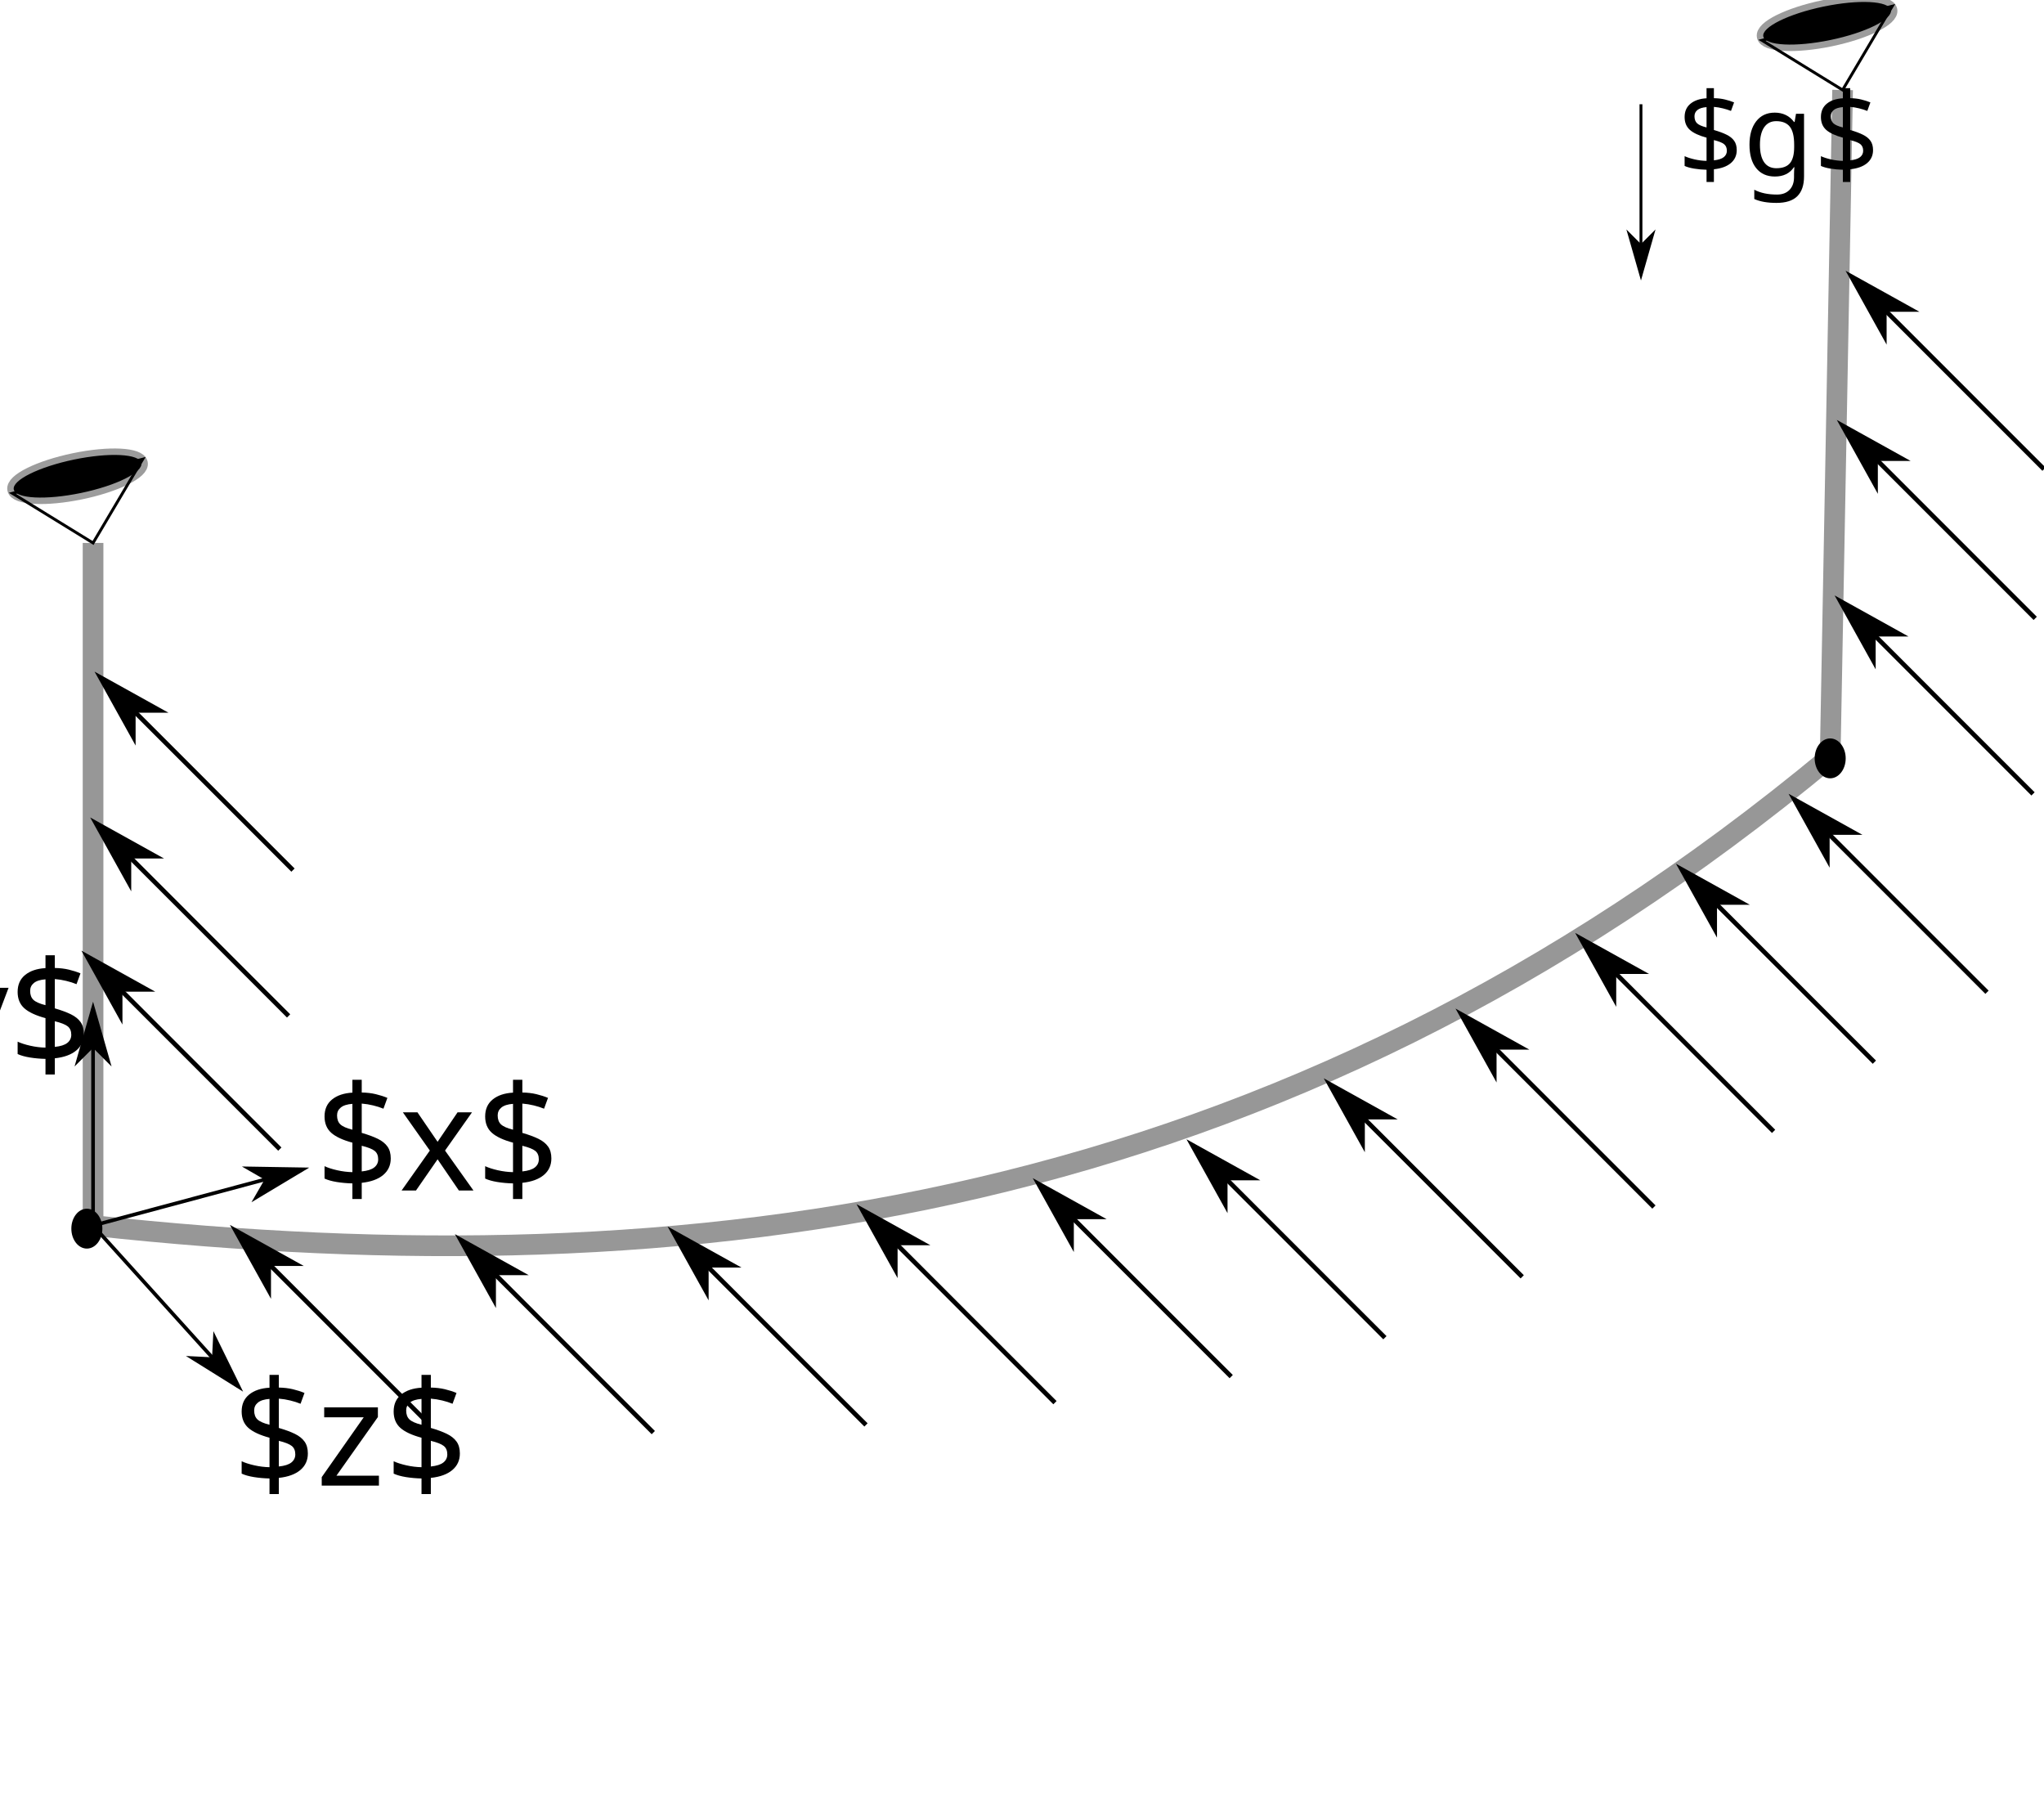
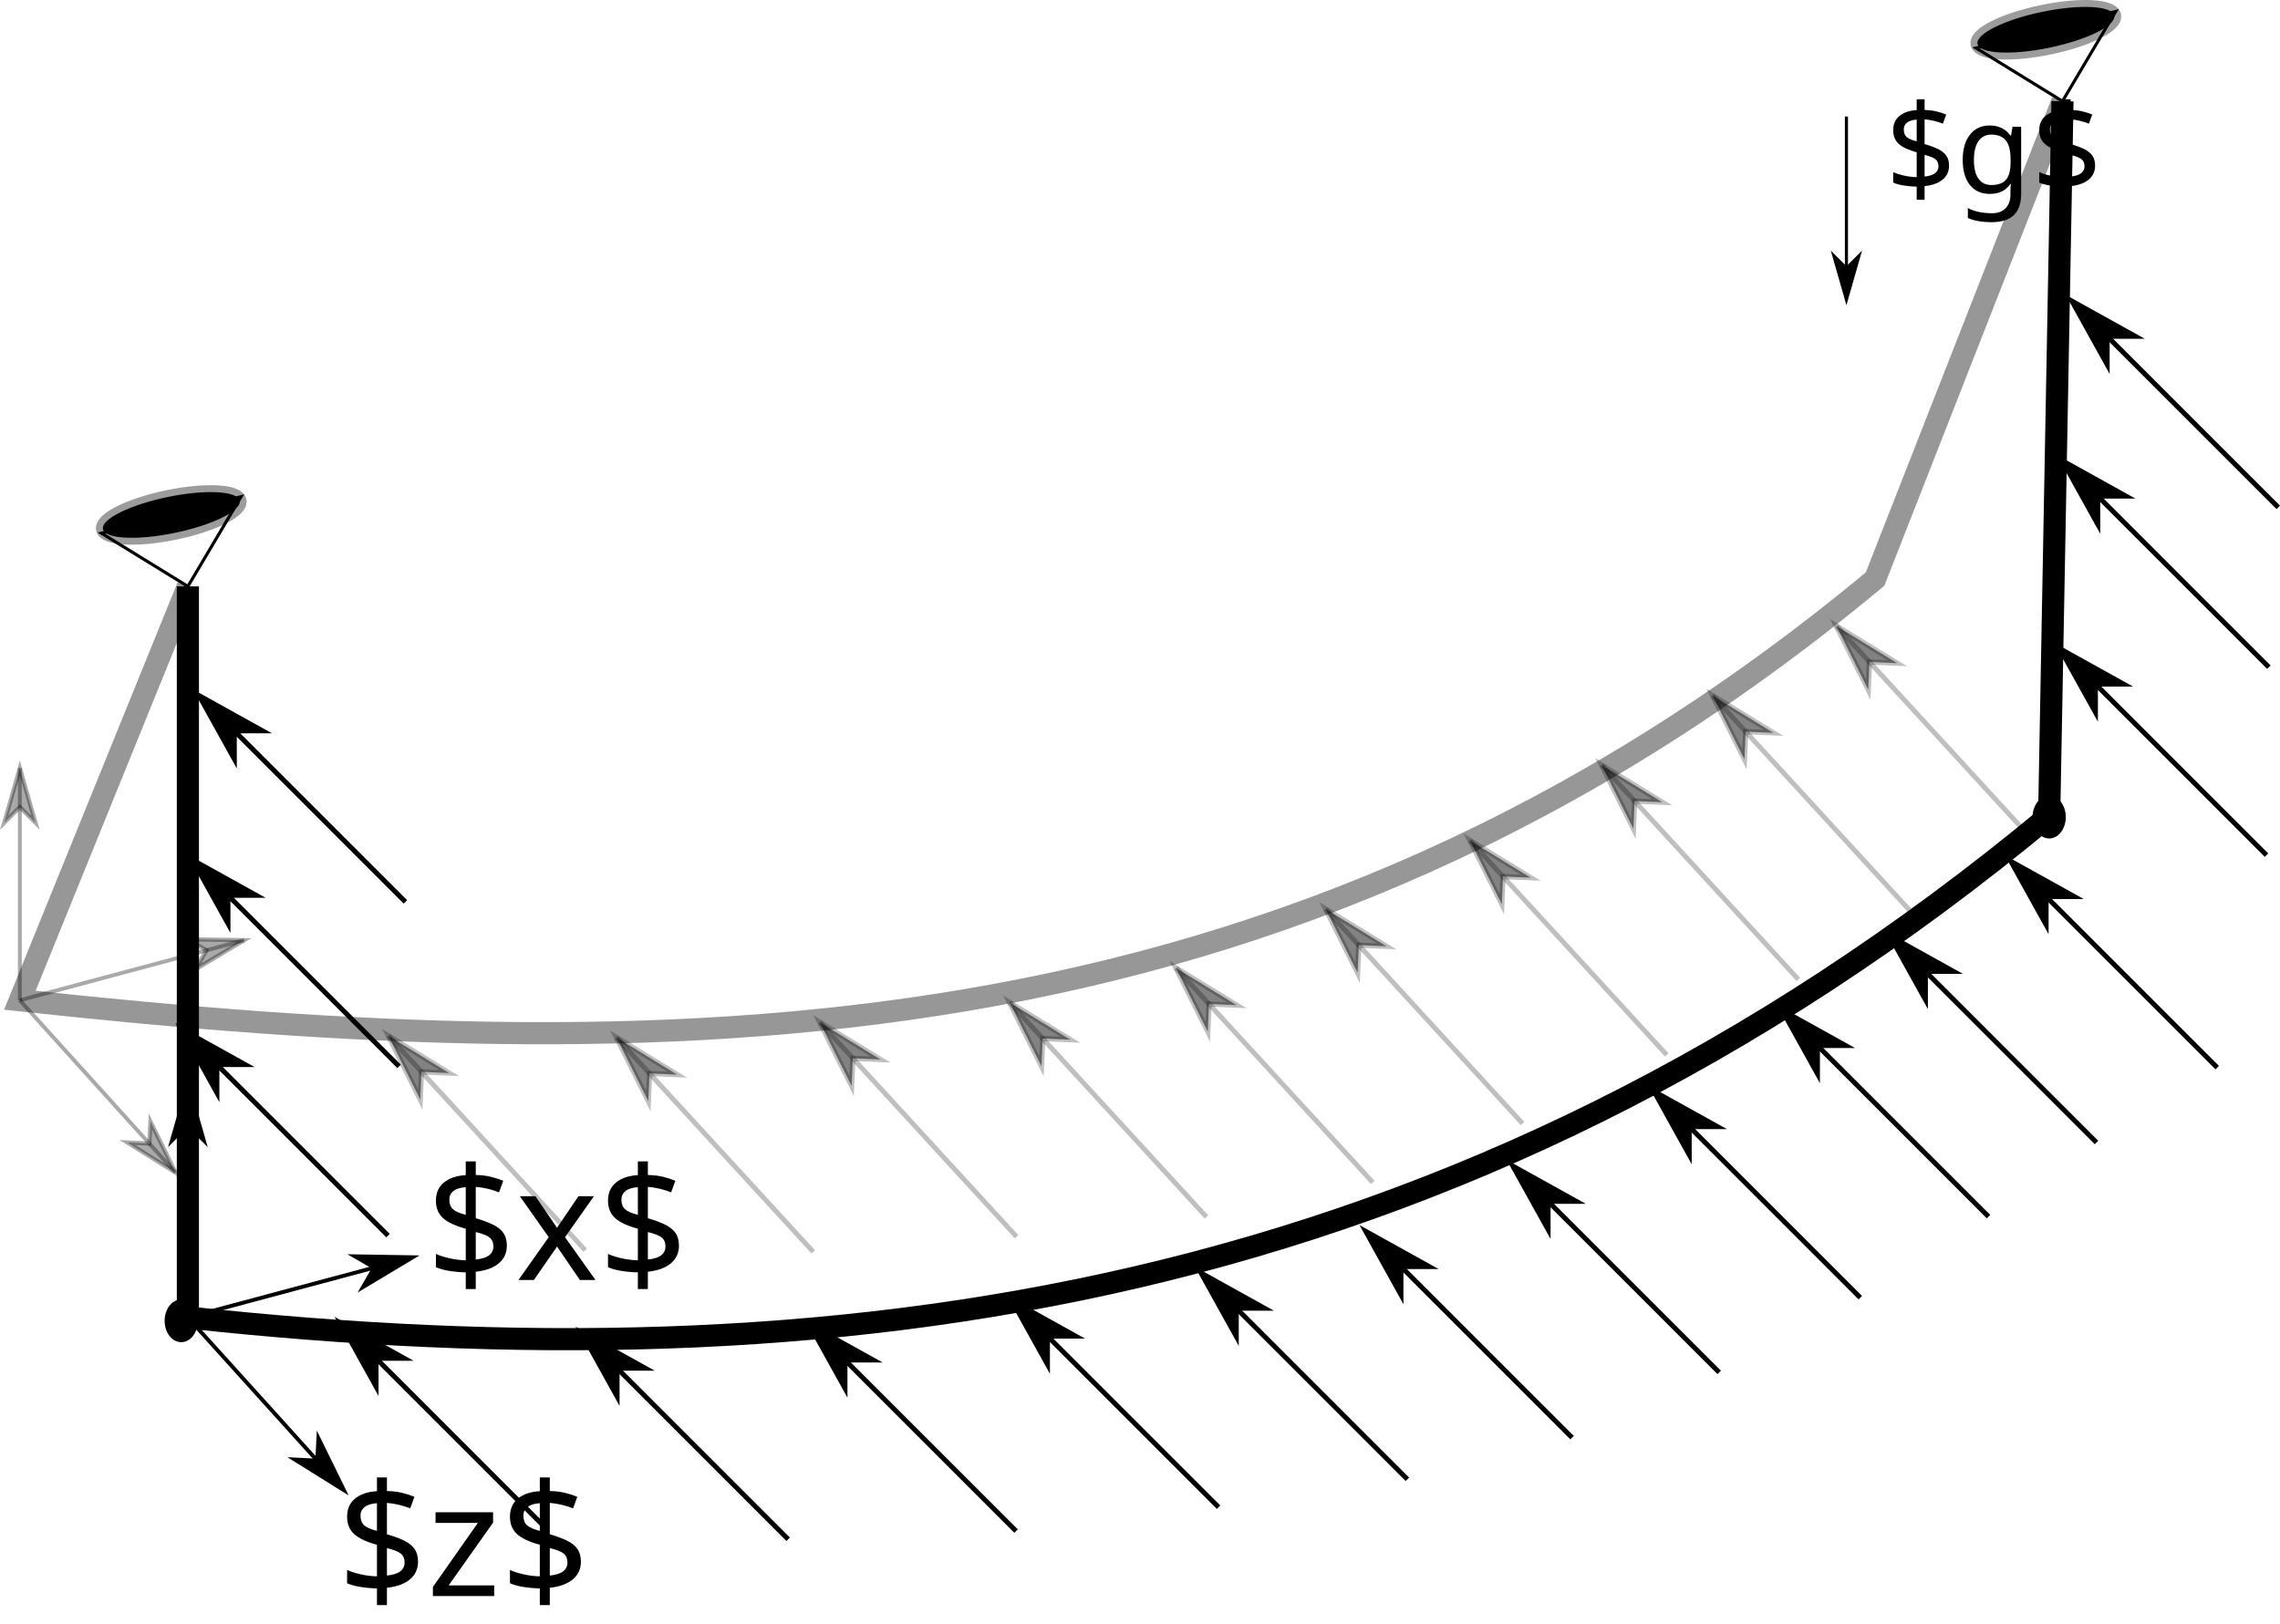
- <svg xmlns="http://www.w3.org/2000/svg" viewBox="0 0 712 625" height="625" width="712" id="svg1021" version="1.1">
+ <svg xmlns="http://www.w3.org/2000/svg" viewBox="0 0 741.227 527.912" height="527.912" width="741.227" id="svg1021" version="1.1">
  <defs id="defs1025">
-     <marker orient="auto" refY="0.0" refX="0.0" id="marker5292" style="overflow:visible;">
-       <path id="path1262" d="M 0.0,0.0 L 5.0,-5.0 L -12.5,0.0 L 5.0,5.0 L 0.0,0.0 z " style="fill-rule:evenodd;stroke:#000000;stroke-width:1pt;stroke-opacity:1;fill:#000000;fill-opacity:1" transform="scale(0.8) rotate(180) translate(12.5,0)" />
-     </marker>
-     <marker orient="auto" refY="0.0" refX="0.0" id="Arrow1Lstart" style="overflow:visible">
-       <path id="path1259" d="M 0.0,0.0 L 5.0,-5.0 L -12.5,0.0 L 5.0,5.0 L 0.0,0.0 z " style="fill-rule:evenodd;stroke:#000000;stroke-width:1pt;stroke-opacity:1;fill:#000000;fill-opacity:1" transform="scale(0.8) translate(12.5,0)" />
-     </marker>
-     <marker orient="auto" refY="0.0" refX="0.0" id="Arrow1Lend" style="overflow:visible;">
-       <path id="path1604" d="M 0.0,0.0 L 5.0,-5.0 L -12.5,0.0 L 5.0,5.0 L 0.0,0.0 z " style="fill-rule:evenodd;stroke:#000000;stroke-width:1pt;stroke-opacity:1;fill:#000000;fill-opacity:1" transform="scale(0.8) rotate(180) translate(12.5,0)" />
+     <marker orient="auto" refY="0" refX="0" id="marker5292" style="overflow:visible">
+       <path id="path1262" d="M 0,0 5,-5 -12.5,0 5,5 Z" style="fill:#000000;fill-opacity:1;fill-rule:evenodd;stroke:#000000;stroke-width:1pt;stroke-opacity:1" transform="matrix(-0.8,0,0,-0.8,-10,0)" />
+     </marker>
+     <marker orient="auto" refY="0" refX="0" id="Arrow1Lstart" style="overflow:visible">
+       <path id="path1259" d="M 0,0 5,-5 -12.5,0 5,5 Z" style="fill:#000000;fill-opacity:1;fill-rule:evenodd;stroke:#000000;stroke-width:1pt;stroke-opacity:1" transform="matrix(0.8,0,0,0.8,10,0)" />
+     </marker>
+     <marker orient="auto" refY="0" refX="0" id="Arrow1Lend" style="overflow:visible">
+       <path id="path1604" d="M 0,0 5,-5 -12.5,0 5,5 Z" style="fill:#000000;fill-opacity:1;fill-rule:evenodd;stroke:#000000;stroke-width:1pt;stroke-opacity:1" transform="matrix(-0.8,0,0,-0.8,-10,0)" />
    </marker>
    <marker style="overflow:visible" id="Arrow1Lend-6" refX="0" refY="0" orient="auto">
      <path transform="matrix(-0.8,0,0,-0.8,-10,0)" style="fill:#000000;fill-opacity:1;fill-rule:evenodd;stroke:#000000;stroke-width:1pt;stroke-opacity:1" d="M 0,0 5,-5 -12.5,0 5,5 Z" id="path1604-5" />
    </marker>
    <marker orient="auto" refY="0" refX="0" id="Arrow1Lend-6-2" style="overflow:visible">
      <path id="path1604-5-1" d="M 0,0 5,-5 -12.5,0 5,5 Z" style="fill:#000000;fill-opacity:1;fill-rule:evenodd;stroke:#000000;stroke-width:1pt;stroke-opacity:1" transform="matrix(-0.8,0,0,-0.8,-10,0)" />
    </marker>
    <marker style="overflow:visible" id="Arrow1Lend-1" refX="0" refY="0" orient="auto">
      <path transform="matrix(-0.8,0,0,-0.8,-10,0)" style="fill:#000000;fill-opacity:1;fill-rule:evenodd;stroke:#000000;stroke-width:1pt;stroke-opacity:1" d="M 0,0 5,-5 -12.5,0 5,5 Z" id="path1604-1" />
    </marker>
    <marker style="overflow:visible" id="Arrow1Lend-6-2-7" refX="0" refY="0" orient="auto">
      <path transform="matrix(-0.8,0,0,-0.8,-10,0)" style="fill:#000000;fill-opacity:1;fill-rule:evenodd;stroke:#000000;stroke-width:1pt;stroke-opacity:1" d="M 0,0 5,-5 -12.5,0 5,5 Z" id="path1604-5-1-9" />
    </marker>
    <marker orient="auto" refY="0" refX="0" id="Arrow1Lend-6-2-7-0" style="overflow:visible">
      <path id="path1604-5-1-9-2" d="M 0,0 5,-5 -12.5,0 5,5 Z" style="fill:#000000;fill-opacity:1;fill-rule:evenodd;stroke:#000000;stroke-width:1pt;stroke-opacity:1" transform="matrix(-0.8,0,0,-0.8,-10,0)" />
    </marker>
    <marker style="overflow:visible" id="Arrow1Lend-6-2-7-0-9" refX="0" refY="0" orient="auto">
      <path transform="matrix(-0.8,0,0,-0.8,-10,0)" style="fill:#000000;fill-opacity:1;fill-rule:evenodd;stroke:#000000;stroke-width:1pt;stroke-opacity:1" d="M 0,0 5,-5 -12.5,0 5,5 Z" id="path1604-5-1-9-2-2" />
    </marker>
    <marker orient="auto" refY="0" refX="0" id="Arrow1Lend-6-2-7-9" style="overflow:visible">
      <path id="path1604-5-1-9-9" d="M 0,0 5,-5 -12.5,0 5,5 Z" style="fill:#000000;fill-opacity:1;fill-rule:evenodd;stroke:#000000;stroke-width:1pt;stroke-opacity:1" transform="matrix(-0.8,0,0,-0.8,-10,0)" />
    </marker>
    <marker style="overflow:visible" id="Arrow1Lend-6-2-7-0-1" refX="0" refY="0" orient="auto">
      <path transform="matrix(-0.8,0,0,-0.8,-10,0)" style="fill:#000000;fill-opacity:1;fill-rule:evenodd;stroke:#000000;stroke-width:1pt;stroke-opacity:1" d="M 0,0 5,-5 -12.5,0 5,5 Z" id="path1604-5-1-9-2-8" />
    </marker>
    <marker orient="auto" refY="0" refX="0" id="Arrow1Lend-6-2-7-8" style="overflow:visible">
      <path id="path1604-5-1-9-95" d="M 0,0 5,-5 -12.5,0 5,5 Z" style="fill:#000000;fill-opacity:1;fill-rule:evenodd;stroke:#000000;stroke-width:1pt;stroke-opacity:1" transform="matrix(-0.8,0,0,-0.8,-10,0)" />
    </marker>
    <marker orient="auto" refY="0" refX="0" id="Arrow1Lend-6-2-7-0-9-5" style="overflow:visible">
      <path id="path1604-5-1-9-2-2-9" d="M 0,0 5,-5 -12.5,0 5,5 Z" style="fill:#000000;fill-opacity:1;fill-rule:evenodd;stroke:#000000;stroke-width:1pt;stroke-opacity:1" transform="matrix(-0.8,0,0,-0.8,-10,0)" />
    </marker>
    <marker style="overflow:visible" id="Arrow1Lend-6-2-7-0-0" refX="0" refY="0" orient="auto">
      <path transform="matrix(-0.8,0,0,-0.8,-10,0)" style="fill:#000000;fill-opacity:1;fill-rule:evenodd;stroke:#000000;stroke-width:1pt;stroke-opacity:1" d="M 0,0 5,-5 -12.5,0 5,5 Z" id="path1604-5-1-9-2-24" />
    </marker>
    <marker orient="auto" refY="0" refX="0" id="Arrow1Lend-6-2-7-3" style="overflow:visible">
      <path id="path1604-5-1-9-7" d="M 0,0 5,-5 -12.5,0 5,5 Z" style="fill:#000000;fill-opacity:1;fill-rule:evenodd;stroke:#000000;stroke-width:1pt;stroke-opacity:1" transform="matrix(-0.8,0,0,-0.8,-10,0)" />
    </marker>
    <marker orient="auto" refY="0" refX="0" id="Arrow1Lend-6-2-7-0-9-4" style="overflow:visible">
      <path id="path1604-5-1-9-2-2-6" d="M 0,0 5,-5 -12.5,0 5,5 Z" style="fill:#000000;fill-opacity:1;fill-rule:evenodd;stroke:#000000;stroke-width:1pt;stroke-opacity:1" transform="matrix(-0.8,0,0,-0.8,-10,0)" />
    </marker>
    <marker style="overflow:visible" id="Arrow1Lend-6-2-7-0-19" refX="0" refY="0" orient="auto">
      <path transform="matrix(-0.8,0,0,-0.8,-10,0)" style="fill:#000000;fill-opacity:1;fill-rule:evenodd;stroke:#000000;stroke-width:1pt;stroke-opacity:1" d="M 0,0 5,-5 -12.5,0 5,5 Z" id="path1604-5-1-9-2-1" />
    </marker>
    <marker orient="auto" refY="0" refX="0" id="Arrow1Lend-6-2-7-38" style="overflow:visible">
      <path id="path1604-5-1-9-3" d="M 0,0 5,-5 -12.5,0 5,5 Z" style="fill:#000000;fill-opacity:1;fill-rule:evenodd;stroke:#000000;stroke-width:1pt;stroke-opacity:1" transform="matrix(-0.8,0,0,-0.8,-10,0)" />
    </marker>
    <marker orient="auto" refY="0" refX="0" id="Arrow1Lend-6-2-7-0-9-6" style="overflow:visible">
      <path id="path1604-5-1-9-2-2-2" d="M 0,0 5,-5 -12.5,0 5,5 Z" style="fill:#000000;fill-opacity:1;fill-rule:evenodd;stroke:#000000;stroke-width:1pt;stroke-opacity:1" transform="matrix(-0.8,0,0,-0.8,-10,0)" />
    </marker>
    <marker orient="auto" refY="0" refX="0" id="Arrow1Lend-6-2-7-0-1-5" style="overflow:visible">
      <path id="path1604-5-1-9-2-8-3" d="M 0,0 5,-5 -12.5,0 5,5 Z" style="fill:#000000;fill-opacity:1;fill-rule:evenodd;stroke:#000000;stroke-width:1pt;stroke-opacity:1" transform="matrix(-0.8,0,0,-0.8,-10,0)" />
    </marker>
    <marker style="overflow:visible" id="Arrow1Lend-6-2-7-0-9-5-4" refX="0" refY="0" orient="auto">
      <path transform="matrix(-0.8,0,0,-0.8,-10,0)" style="fill:#000000;fill-opacity:1;fill-rule:evenodd;stroke:#000000;stroke-width:1pt;stroke-opacity:1" d="M 0,0 5,-5 -12.5,0 5,5 Z" id="path1604-5-1-9-2-2-9-9" />
    </marker>
    <marker style="overflow:visible" id="Arrow1Lend-6-2-7-8-1" refX="0" refY="0" orient="auto">
      <path transform="matrix(-0.8,0,0,-0.8,-10,0)" style="fill:#000000;fill-opacity:1;fill-rule:evenodd;stroke:#000000;stroke-width:1pt;stroke-opacity:1" d="M 0,0 5,-5 -12.5,0 5,5 Z" id="path1604-5-1-9-95-8" />
    </marker>
    <marker style="overflow:visible" id="Arrow1Lend-6-2-7-0-1-5-5" refX="0" refY="0" orient="auto">
      <path transform="matrix(-0.8,0,0,-0.8,-10,0)" style="fill:#000000;fill-opacity:1;fill-rule:evenodd;stroke:#000000;stroke-width:1pt;stroke-opacity:1" d="M 0,0 5,-5 -12.5,0 5,5 Z" id="path1604-5-1-9-2-8-3-8" />
    </marker>
    <marker style="overflow:visible" id="Arrow1Lend-6-2-7-38-8" refX="0" refY="0" orient="auto">
      <path transform="matrix(-0.8,0,0,-0.8,-10,0)" style="fill:#000000;fill-opacity:1;fill-rule:evenodd;stroke:#000000;stroke-width:1pt;stroke-opacity:1" d="M 0,0 5,-5 -12.5,0 5,5 Z" id="path1604-5-1-9-3-9" />
    </marker>
    <marker orient="auto" refY="0" refX="0" id="Arrow1Lend-6-2-7-0-19-3" style="overflow:visible">
      <path id="path1604-5-1-9-2-1-6" d="M 0,0 5,-5 -12.5,0 5,5 Z" style="fill:#000000;fill-opacity:1;fill-rule:evenodd;stroke:#000000;stroke-width:1pt;stroke-opacity:1" transform="matrix(-0.8,0,0,-0.8,-10,0)" />
    </marker>
    <marker style="overflow:visible" id="Arrow1Lend-6-2-7-3-0" refX="0" refY="0" orient="auto">
      <path transform="matrix(-0.8,0,0,-0.8,-10,0)" style="fill:#000000;fill-opacity:1;fill-rule:evenodd;stroke:#000000;stroke-width:1pt;stroke-opacity:1" d="M 0,0 5,-5 -12.5,0 5,5 Z" id="path1604-5-1-9-7-4" />
    </marker>
    <marker orient="auto" refY="0" refX="0" id="Arrow1Lend-6-2-7-0-0-9" style="overflow:visible">
      <path id="path1604-5-1-9-2-24-7" d="M 0,0 5,-5 -12.5,0 5,5 Z" style="fill:#000000;fill-opacity:1;fill-rule:evenodd;stroke:#000000;stroke-width:1pt;stroke-opacity:1" transform="matrix(-0.8,0,0,-0.8,-10,0)" />
    </marker>
    <marker style="overflow:visible" id="Arrow1Lend-6-2-7-0-9-4-2" refX="0" refY="0" orient="auto">
      <path transform="matrix(-0.8,0,0,-0.8,-10,0)" style="fill:#000000;fill-opacity:1;fill-rule:evenodd;stroke:#000000;stroke-width:1pt;stroke-opacity:1" d="M 0,0 5,-5 -12.5,0 5,5 Z" id="path1604-5-1-9-2-2-6-5" />
    </marker>
    <marker orient="auto" refY="0" refX="0" id="Arrow1Lend-6-2-7-91" style="overflow:visible">
      <path id="path1604-5-1-9-70" d="M 0,0 5,-5 -12.5,0 5,5 Z" style="fill:#000000;fill-opacity:1;fill-rule:evenodd;stroke:#000000;stroke-width:1pt;stroke-opacity:1" transform="matrix(-0.8,0,0,-0.8,-10,0)" />
    </marker>
    <marker style="overflow:visible" id="Arrow1Lend-6-2-7-38-89" refX="0" refY="0" orient="auto">
      <path transform="matrix(-0.8,0,0,-0.8,-10,0)" style="fill:#000000;fill-opacity:1;fill-rule:evenodd;stroke:#000000;stroke-width:1pt;stroke-opacity:1" d="M 0,0 5,-5 -12.5,0 5,5 Z" id="path1604-5-1-9-3-7" />
    </marker>
    <marker orient="auto" refY="0" refX="0" id="Arrow1Lend-6-2-7-0-19-2" style="overflow:visible">
      <path id="path1604-5-1-9-2-1-4" d="M 0,0 5,-5 -12.5,0 5,5 Z" style="fill:#000000;fill-opacity:1;fill-rule:evenodd;stroke:#000000;stroke-width:1pt;stroke-opacity:1" transform="matrix(-0.8,0,0,-0.8,-10,0)" />
    </marker>
    <marker style="overflow:visible" id="Arrow1Lend-6-2-7-3-1" refX="0" refY="0" orient="auto">
      <path transform="matrix(-0.8,0,0,-0.8,-10,0)" style="fill:#000000;fill-opacity:1;fill-rule:evenodd;stroke:#000000;stroke-width:1pt;stroke-opacity:1" d="M 0,0 5,-5 -12.5,0 5,5 Z" id="path1604-5-1-9-7-1" />
    </marker>
    <marker orient="auto" refY="0" refX="0" id="Arrow1Lend-6-2-7-0-0-8" style="overflow:visible">
      <path id="path1604-5-1-9-2-24-2" d="M 0,0 5,-5 -12.5,0 5,5 Z" style="fill:#000000;fill-opacity:1;fill-rule:evenodd;stroke:#000000;stroke-width:1pt;stroke-opacity:1" transform="matrix(-0.8,0,0,-0.8,-10,0)" />
    </marker>
    <marker style="overflow:visible" id="Arrow1Lend-6-2-7-0-9-4-0" refX="0" refY="0" orient="auto">
      <path transform="matrix(-0.8,0,0,-0.8,-10,0)" style="fill:#000000;fill-opacity:1;fill-rule:evenodd;stroke:#000000;stroke-width:1pt;stroke-opacity:1" d="M 0,0 5,-5 -12.5,0 5,5 Z" id="path1604-5-1-9-2-2-6-1" />
    </marker>
    <marker orient="auto" refY="0" refX="0" id="Arrow1Lend-6-2-7-2" style="overflow:visible">
      <path id="path1604-5-1-9-96" d="M 0,0 5,-5 -12.5,0 5,5 Z" style="fill:#000000;fill-opacity:1;fill-rule:evenodd;stroke:#000000;stroke-width:1pt;stroke-opacity:1" transform="matrix(-0.8,0,0,-0.8,-10,0)" />
    </marker>
    <marker style="overflow:visible" id="Arrow1Lend-6-2-7-38-3" refX="0" refY="0" orient="auto">
      <path transform="matrix(-0.8,0,0,-0.8,-10,0)" style="fill:#000000;fill-opacity:1;fill-rule:evenodd;stroke:#000000;stroke-width:1pt;stroke-opacity:1" d="M 0,0 5,-5 -12.5,0 5,5 Z" id="path1604-5-1-9-3-1" />
    </marker>
    <marker orient="auto" refY="0" refX="0" id="Arrow1Lend-6-2-7-38-1" style="overflow:visible">
      <path id="path1604-5-1-9-3-2" d="M 0,0 5,-5 -12.5,0 5,5 Z" style="fill:#000000;fill-opacity:1;fill-rule:evenodd;stroke:#000000;stroke-width:1pt;stroke-opacity:1" transform="matrix(-0.8,0,0,-0.8,-10,0)" />
    </marker>
    <marker orient="auto" refY="0" refX="0" id="Arrow1Lend-6-2-7-38-1-8" style="overflow:visible">
      <path id="path1604-5-1-9-3-2-2" d="M 0,0 5,-5 -12.5,0 5,5 Z" style="fill:#000000;fill-opacity:1;fill-rule:evenodd;stroke:#000000;stroke-width:1pt;stroke-opacity:1" transform="matrix(-0.8,0,0,-0.8,-10,0)" />
    </marker>
    <marker orient="auto" refY="0" refX="0" id="Arrow1Lend-6-2-7-38-1-8-4" style="overflow:visible">
      <path id="path1604-5-1-9-3-2-2-9" d="M 0,0 5,-5 -12.5,0 5,5 Z" style="fill:#000000;fill-opacity:1;fill-rule:evenodd;stroke:#000000;stroke-width:1pt;stroke-opacity:1" transform="matrix(-0.8,0,0,-0.8,-10,0)" />
    </marker>
    <marker style="overflow:visible" id="Arrow1Lend-6-2-7-0-9-4-2-3" refX="0" refY="0" orient="auto">
      <path transform="matrix(-0.8,0,0,-0.8,-10,0)" style="fill:#000000;fill-opacity:1;fill-rule:evenodd;stroke:#000000;stroke-width:1pt;stroke-opacity:1" d="M 0,0 5,-5 -12.5,0 5,5 Z" id="path1604-5-1-9-2-2-6-5-4" />
    </marker>
    <marker style="overflow:visible" id="Arrow1Lend-6-2-7-0-9-4-2-3-0" refX="0" refY="0" orient="auto">
      <path transform="matrix(-0.8,0,0,-0.8,-10,0)" style="fill:#000000;fill-opacity:1;fill-rule:evenodd;stroke:#000000;stroke-width:1pt;stroke-opacity:1" d="M 0,0 5,-5 -12.5,0 5,5 Z" id="path1604-5-1-9-2-2-6-5-4-8" />
    </marker>
    <marker style="overflow:visible" id="Arrow1Lend-6-2-7-0-9-4-2-3-0-7" refX="0" refY="0" orient="auto">
      <path transform="matrix(-0.8,0,0,-0.8,-10,0)" style="fill:#000000;fill-opacity:1;fill-rule:evenodd;stroke:#000000;stroke-width:1pt;stroke-opacity:1" d="M 0,0 5,-5 -12.5,0 5,5 Z" id="path1604-5-1-9-2-2-6-5-4-8-3" />
    </marker>
+     <marker style="overflow:visible" id="Arrow1Lend-6-2-7-0-9-4-2-3-0-7-7" refX="0" refY="0" orient="auto">
+       <path transform="matrix(-0.8,0,0,-0.8,-10,0)" style="fill:#000000;fill-opacity:1;fill-rule:evenodd;stroke:#000000;stroke-width:1pt;stroke-opacity:1" d="M 0,0 5,-5 -12.5,0 5,5 Z" id="path1604-5-1-9-2-2-6-5-4-8-3-8" />
+     </marker>
+     <marker style="overflow:visible" id="Arrow1Lend-6-2-7-0-9-4-2-3-0-4" refX="0" refY="0" orient="auto">
+       <path transform="matrix(-0.8,0,0,-0.8,-10,0)" style="fill:#000000;fill-opacity:1;fill-rule:evenodd;stroke:#000000;stroke-width:1pt;stroke-opacity:1" d="M 0,0 5,-5 -12.5,0 5,5 Z" id="path1604-5-1-9-2-2-6-5-4-8-8" />
+     </marker>
+     <marker style="overflow:visible" id="Arrow1Lend-6-2-7-0-9-4-2-3-02" refX="0" refY="0" orient="auto">
+       <path transform="matrix(-0.8,0,0,-0.8,-10,0)" style="fill:#000000;fill-opacity:1;fill-rule:evenodd;stroke:#000000;stroke-width:1pt;stroke-opacity:1" d="M 0,0 5,-5 -12.5,0 5,5 Z" id="path1604-5-1-9-2-2-6-5-4-85" />
+     </marker>
+     <marker orient="auto" refY="0" refX="0" id="Arrow1Lend-6-2-7-38-1-5" style="overflow:visible">
+       <path id="path1604-5-1-9-3-2-0" d="M 0,0 5,-5 -12.5,0 5,5 Z" style="fill:#000000;fill-opacity:1;fill-rule:evenodd;stroke:#000000;stroke-width:1pt;stroke-opacity:1" transform="matrix(-0.8,0,0,-0.8,-10,0)" />
+     </marker>
+     <marker orient="auto" refY="0" refX="0" id="Arrow1Lend-6-2-7-0-19-3-8" style="overflow:visible">
+       <path id="path1604-5-1-9-2-1-6-9" d="M 0,0 5,-5 -12.5,0 5,5 Z" style="fill:#000000;fill-opacity:1;fill-rule:evenodd;stroke:#000000;stroke-width:1pt;stroke-opacity:1" transform="matrix(-0.8,0,0,-0.8,-10,0)" />
+     </marker>
+     <marker style="overflow:visible" id="Arrow1Lend-6-2-7-38-8-3" refX="0" refY="0" orient="auto">
+       <path transform="matrix(-0.8,0,0,-0.8,-10,0)" style="fill:#000000;fill-opacity:1;fill-rule:evenodd;stroke:#000000;stroke-width:1pt;stroke-opacity:1" d="M 0,0 5,-5 -12.5,0 5,5 Z" id="path1604-5-1-9-3-9-6" />
+     </marker>
+     <marker style="overflow:visible" id="Arrow1Lend-6-2-7-0-9-4-2-9" refX="0" refY="0" orient="auto">
+       <path transform="matrix(-0.8,0,0,-0.8,-10,0)" style="fill:#000000;fill-opacity:1;fill-rule:evenodd;stroke:#000000;stroke-width:1pt;stroke-opacity:1" d="M 0,0 5,-5 -12.5,0 5,5 Z" id="path1604-5-1-9-2-2-6-5-3" />
+     </marker>
+     <marker orient="auto" refY="0" refX="0" id="Arrow1Lend-6-2-7-0-0-9-2" style="overflow:visible">
+       <path id="path1604-5-1-9-2-24-7-7" d="M 0,0 5,-5 -12.5,0 5,5 Z" style="fill:#000000;fill-opacity:1;fill-rule:evenodd;stroke:#000000;stroke-width:1pt;stroke-opacity:1" transform="matrix(-0.8,0,0,-0.8,-10,0)" />
+     </marker>
+     <marker style="overflow:visible" id="Arrow1Lend-6-2-7-3-0-5" refX="0" refY="0" orient="auto">
+       <path transform="matrix(-0.8,0,0,-0.8,-10,0)" style="fill:#000000;fill-opacity:1;fill-rule:evenodd;stroke:#000000;stroke-width:1pt;stroke-opacity:1" d="M 0,0 5,-5 -12.5,0 5,5 Z" id="path1604-5-1-9-7-4-1" />
+     </marker>
+     <marker style="overflow:visible" id="Arrow1Lend-6-2-7-0-19-1" refX="0" refY="0" orient="auto">
+       <path transform="matrix(-0.8,0,0,-0.8,-10,0)" style="fill:#000000;fill-opacity:1;fill-rule:evenodd;stroke:#000000;stroke-width:1pt;stroke-opacity:1" d="M 0,0 5,-5 -12.5,0 5,5 Z" id="path1604-5-1-9-2-1-7" />
+     </marker>
+     <marker orient="auto" refY="0" refX="0" id="Arrow1Lend-6-2-7-38-6" style="overflow:visible">
+       <path id="path1604-5-1-9-3-6" d="M 0,0 5,-5 -12.5,0 5,5 Z" style="fill:#000000;fill-opacity:1;fill-rule:evenodd;stroke:#000000;stroke-width:1pt;stroke-opacity:1" transform="matrix(-0.8,0,0,-0.8,-10,0)" />
+     </marker>
+     <marker orient="auto" refY="0" refX="0" id="Arrow1Lend-6-2-7-0-9-4-9" style="overflow:visible">
+       <path id="path1604-5-1-9-2-2-6-6" d="M 0,0 5,-5 -12.5,0 5,5 Z" style="fill:#000000;fill-opacity:1;fill-rule:evenodd;stroke:#000000;stroke-width:1pt;stroke-opacity:1" transform="matrix(-0.8,0,0,-0.8,-10,0)" />
+     </marker>
+     <marker style="overflow:visible" id="Arrow1Lend-6-2-7-0-0-7" refX="0" refY="0" orient="auto">
+       <path transform="matrix(-0.8,0,0,-0.8,-10,0)" style="fill:#000000;fill-opacity:1;fill-rule:evenodd;stroke:#000000;stroke-width:1pt;stroke-opacity:1" d="M 0,0 5,-5 -12.5,0 5,5 Z" id="path1604-5-1-9-2-24-3" />
+     </marker>
+     <marker orient="auto" refY="0" refX="0" id="Arrow1Lend-6-2-7-3-3" style="overflow:visible">
+       <path id="path1604-5-1-9-7-0" d="M 0,0 5,-5 -12.5,0 5,5 Z" style="fill:#000000;fill-opacity:1;fill-rule:evenodd;stroke:#000000;stroke-width:1pt;stroke-opacity:1" transform="matrix(-0.8,0,0,-0.8,-10,0)" />
+     </marker>
+     <marker style="overflow:visible" id="Arrow1Lend-6-2-7-7" refX="0" refY="0" orient="auto">
+       <path transform="matrix(-0.8,0,0,-0.8,-10,0)" style="fill:#000000;fill-opacity:1;fill-rule:evenodd;stroke:#000000;stroke-width:1pt;stroke-opacity:1" d="M 0,0 5,-5 -12.5,0 5,5 Z" id="path1604-5-1-9-5" />
+     </marker>
+     <marker orient="auto" refY="0" refX="0" id="Arrow1Lend-6-2-4" style="overflow:visible">
+       <path id="path1604-5-1-6" d="M 0,0 5,-5 -12.5,0 5,5 Z" style="fill:#000000;fill-opacity:1;fill-rule:evenodd;stroke:#000000;stroke-width:1pt;stroke-opacity:1" transform="matrix(-0.8,0,0,-0.8,-10,0)" />
+     </marker>
+     <marker style="overflow:visible" id="Arrow1Lend-6-8" refX="0" refY="0" orient="auto">
+       <path transform="matrix(-0.8,0,0,-0.8,-10,0)" style="fill:#000000;fill-opacity:1;fill-rule:evenodd;stroke:#000000;stroke-width:1pt;stroke-opacity:1" d="M 0,0 5,-5 -12.5,0 5,5 Z" id="path1604-5-2" />
+     </marker>
+     <marker orient="auto" refY="0" refX="0" id="Arrow1Lend-9" style="overflow:visible">
+       <path id="path1604-6" d="M 0,0 5,-5 -12.5,0 5,5 Z" style="fill:#000000;fill-opacity:1;fill-rule:evenodd;stroke:#000000;stroke-width:1pt;stroke-opacity:1" transform="matrix(-0.8,0,0,-0.8,-10,0)" />
+     </marker>
+     <marker orient="auto" refY="0" refX="0" id="Arrow1Lend-6-2-6" style="overflow:visible">
+       <path id="path1604-5-1-5" d="M 0,0 5,-5 -12.5,0 5,5 Z" style="fill:#000000;fill-opacity:0.339;fill-rule:evenodd;stroke:#000000;stroke-width:1pt;stroke-opacity:0.339" transform="matrix(-0.8,0,0,-0.8,-10,0)" />
+     </marker>
+     <marker style="overflow:visible" id="Arrow1Lend-6-9" refX="0" refY="0" orient="auto">
+       <path transform="matrix(-0.8,0,0,-0.8,-10,0)" style="fill:#000000;fill-opacity:0.339;fill-rule:evenodd;stroke:#000000;stroke-width:1pt;stroke-opacity:0.339" d="M 0,0 5,-5 -12.5,0 5,5 Z" id="path1604-5-6" />
+     </marker>
+     <marker orient="auto" refY="0" refX="0" id="Arrow1Lend-5" style="overflow:visible">
+       <path id="path1604-15" d="M 0,0 5,-5 -12.5,0 5,5 Z" style="fill:#000000;fill-opacity:0.339;fill-rule:evenodd;stroke:#000000;stroke-width:1pt;stroke-opacity:0.339" transform="matrix(-0.8,0,0,-0.8,-10,0)" />
+     </marker>
+     <marker style="overflow:visible" id="Arrow1Lend-6-2-7-0-9-4-2-91" refX="0" refY="0" orient="auto">
+       <path transform="matrix(-0.8,0,0,-0.8,-10,0)" style="fill:#000000;fill-opacity:0.491;fill-rule:evenodd;stroke:#000000;stroke-width:1pt;stroke-opacity:0.252" d="M 0,0 5,-5 -12.5,0 5,5 Z" id="path1604-5-1-9-2-2-6-5-0" />
+     </marker>
+     <marker orient="auto" refY="0" refX="0" id="Arrow1Lend-6-2-7-0-0-9-3" style="overflow:visible">
+       <path id="path1604-5-1-9-2-24-7-1" d="M 0,0 5,-5 -12.5,0 5,5 Z" style="fill:#000000;fill-opacity:0.491;fill-rule:evenodd;stroke:#000000;stroke-width:1pt;stroke-opacity:0.252" transform="matrix(-0.8,0,0,-0.8,-10,0)" />
+     </marker>
+     <marker style="overflow:visible" id="Arrow1Lend-6-2-7-3-0-0" refX="0" refY="0" orient="auto">
+       <path transform="matrix(-0.8,0,0,-0.8,-10,0)" style="fill:#000000;fill-opacity:0.491;fill-rule:evenodd;stroke:#000000;stroke-width:1pt;stroke-opacity:0.252" d="M 0,0 5,-5 -12.5,0 5,5 Z" id="path1604-5-1-9-7-4-7" />
+     </marker>
+     <marker orient="auto" refY="0" refX="0" id="Arrow1Lend-6-2-7-0-19-3-5" style="overflow:visible">
+       <path id="path1604-5-1-9-2-1-6-0" d="M 0,0 5,-5 -12.5,0 5,5 Z" style="fill:#000000;fill-opacity:0.491;fill-rule:evenodd;stroke:#000000;stroke-width:1pt;stroke-opacity:0.252" transform="matrix(-0.8,0,0,-0.8,-10,0)" />
+     </marker>
+     <marker style="overflow:visible" id="Arrow1Lend-6-2-7-38-8-1" refX="0" refY="0" orient="auto">
+       <path transform="matrix(-0.8,0,0,-0.8,-10,0)" style="fill:#000000;fill-opacity:0.491;fill-rule:evenodd;stroke:#000000;stroke-width:1pt;stroke-opacity:0.252" d="M 0,0 5,-5 -12.5,0 5,5 Z" id="path1604-5-1-9-3-9-2" />
+     </marker>
+     <marker style="overflow:visible" id="Arrow1Lend-6-2-7-5" refX="0" refY="0" orient="auto">
+       <path transform="matrix(-0.8,0,0,-0.8,-10,0)" style="fill:#000000;fill-opacity:0.491;fill-rule:evenodd;stroke:#000000;stroke-width:1pt;stroke-opacity:0.252" d="M 0,0 5,-5 -12.5,0 5,5 Z" id="path1604-5-1-9-8" />
+     </marker>
+     <marker orient="auto" refY="0" refX="0" id="Arrow1Lend-6-2-7-0-9-4-6" style="overflow:visible">
+       <path id="path1604-5-1-9-2-2-6-9" d="M 0,0 5,-5 -12.5,0 5,5 Z" style="fill:#000000;fill-opacity:0.491;fill-rule:evenodd;stroke:#000000;stroke-width:1pt;stroke-opacity:0.252" transform="matrix(-0.8,0,0,-0.8,-10,0)" />
+     </marker>
+     <marker style="overflow:visible" id="Arrow1Lend-6-2-7-0-0-3" refX="0" refY="0" orient="auto">
+       <path transform="matrix(-0.8,0,0,-0.8,-10,0)" style="fill:#000000;fill-opacity:0.491;fill-rule:evenodd;stroke:#000000;stroke-width:1pt;stroke-opacity:0.252" d="M 0,0 5,-5 -12.5,0 5,5 Z" id="path1604-5-1-9-2-24-1" />
+     </marker>
+     <marker orient="auto" refY="0" refX="0" id="Arrow1Lend-6-2-7-3-04" style="overflow:visible">
+       <path id="path1604-5-1-9-7-8" d="M 0,0 5,-5 -12.5,0 5,5 Z" style="fill:#000000;fill-opacity:0.491;fill-rule:evenodd;stroke:#000000;stroke-width:1pt;stroke-opacity:0.252" transform="matrix(-0.8,0,0,-0.8,-10,0)" />
+     </marker>
+     <marker style="overflow:visible" id="Arrow1Lend-6-2-7-0-19-4" refX="0" refY="0" orient="auto">
+       <path transform="matrix(-0.8,0,0,-0.8,-10,0)" style="fill:#000000;fill-opacity:0.491;fill-rule:evenodd;stroke:#000000;stroke-width:1pt;stroke-opacity:0.252" d="M 0,0 5,-5 -12.5,0 5,5 Z" id="path1604-5-1-9-2-1-5" />
+     </marker>
+     <marker orient="auto" refY="0" refX="0" id="Arrow1Lend-6-2-7-38-9" style="overflow:visible">
+       <path id="path1604-5-1-9-3-19" d="M 0,0 5,-5 -12.5,0 5,5 Z" style="fill:#000000;fill-opacity:0.491;fill-rule:evenodd;stroke:#000000;stroke-width:1pt;stroke-opacity:0.252" transform="matrix(-0.8,0,0,-0.8,-10,0)" />
+     </marker>
  </defs>
-   <g id="g1029">
+   <g id="g1029" transform="translate(28.6654,1.572796)">
    <g id="g1599">
      <ellipse ry="6.946" rx="5.403" cy="264.115" cx="637.52" id="path1639" style="fill:#000000;stroke-width:0.715;stroke-dasharray:0.715, 5.723" />
      <ellipse style="fill:#000000;stroke-width:0.715;stroke-dasharray:0.715, 5.723" id="path1639-1" cx="30.255" cy="427.895" rx="5.403" ry="6.946" />
-       <path style="fill:none;stroke:#000000;stroke-width:7.2;stroke-linecap:butt;stroke-linejoin:miter;stroke-miterlimit:4;stroke-dasharray:none;stroke-opacity:0.407" d="M 32.416,189.095 V 426.814 C 240.961,449.412 445.191,423.48 637.52,263.652 l 4.322,-232.317" id="path1560" />
+       <path style="fill:none;stroke:#000000;stroke-width:7.2;stroke-linecap:butt;stroke-linejoin:miter;stroke-miterlimit:4;stroke-dasharray:none;stroke-opacity:1" d="M 32.416,189.095 V 426.814 C 240.961,449.412 445.191,423.48 637.52,263.652 l 4.322,-232.317" id="path1560" />
      <path style="fill:none;stroke:#000000;stroke-width:1px;stroke-linecap:butt;stroke-linejoin:miter;stroke-opacity:1" d="M 613.748,14.047 641.842,31.336 659.131,2.161 Z" id="path1562" />
      <ellipse style="fill:#000000;stroke:#000000;stroke-width:4.5;stroke-miterlimit:4;stroke-dasharray:none;stroke-opacity:0.389" id="path1564" cx="621.501" cy="137.322" rx="22.691" ry="5.943" transform="rotate(-11.72995)" />
      <path id="path1562-7" d="m 4.322,171.806 28.094,17.289 17.289,-29.175 z" style="fill:none;stroke:#000000;stroke-width:1px;stroke-linecap:butt;stroke-linejoin:miter;stroke-opacity:1" />
      <ellipse transform="rotate(-11.72995)" ry="5.943" rx="22.691" cy="167.891" cx="-7.27" id="path1564-7" style="fill:#000000;stroke:#000000;stroke-width:4.5;stroke-miterlimit:4;stroke-dasharray:none;stroke-opacity:0.389" />
      <path style="fill:none;stroke:#000000;stroke-width:1.27px;stroke-linecap:butt;stroke-linejoin:miter;stroke-opacity:1;marker-end:url(#Arrow1Lend)" d="m 32.416,426.814 v -75.5" id="path1943" />
      <path id="path1943-7" d="M 32.416,426.814 105.344,407.273" style="fill:none;stroke:#000000;stroke-width:1.27px;stroke-linecap:butt;stroke-linejoin:miter;stroke-opacity:1;marker-end:url(#Arrow1Lend-6)" />
      <path style="fill:none;stroke:#000000;stroke-width:1.27px;stroke-linecap:butt;stroke-linejoin:miter;stroke-opacity:1;marker-end:url(#Arrow1Lend-6-2)" d="m 32.416,426.814 50.614,56.023" id="path1943-7-2" />
      <path id="path1943-0" d="m 571.607,36.308 v 59.43" style="fill:none;stroke:#000000;stroke-width:1px;stroke-linecap:butt;stroke-linejoin:miter;stroke-opacity:1;marker-end:url(#Arrow1Lend-1)" />
      <text id="text1614-1-8-3" y="61.072" x="584.327" style="font-style:normal;font-weight:normal;font-size:40px;line-height:1.25;font-family:sans-serif;fill:#000000;fill-opacity:1;stroke:none" xml:space="preserve">
        <tspan y="61.072" x="584.327" id="tspan1612-6-7-2">$g$</tspan>
      </text>
      <text xml:space="preserve" style="font-style:normal;font-weight:normal;font-size:50.817px;line-height:1.25;font-family:sans-serif;fill:#000000;fill-opacity:1;stroke:none;stroke-width:1.27" x="109.894" y="414.623" id="text1614-1-8-3-9">
        <tspan id="tspan1612-6-7-2-7" x="109.894" y="414.623" style="stroke-width:1.27">$x$</tspan>
-       </text>
-       <text id="text1614-1-8-3-9-9" y="371.255" x="-52.001" style="font-style:normal;font-weight:normal;font-size:50.817px;line-height:1.25;font-family:sans-serif;fill:#000000;fill-opacity:1;stroke:none;stroke-width:1.27" xml:space="preserve">
-         <tspan y="371.255" x="-52.001" id="tspan1612-6-7-2-7-7" style="stroke-width:1.27">$y$</tspan>
      </text>
      <text xml:space="preserve" style="font-style:normal;font-weight:normal;font-size:50.817px;line-height:1.25;font-family:sans-serif;fill:#000000;fill-opacity:1;stroke:none;stroke-width:1.27" x="81.019" y="517.381" id="text1614-1-8-3-9-9-7">
        <tspan id="tspan1612-6-7-2-7-7-4" x="81.019" y="517.381" style="stroke-width:1.27">$z$</tspan>
      </text>
      <path id="path1943-7-2-2" d="M 482.412,465.882 415.479,398.949" style="fill:none;stroke:#000000;stroke-width:1.593px;stroke-linecap:butt;stroke-linejoin:miter;stroke-opacity:1;marker-end:url(#Arrow1Lend-6-2-7)" />
      <path style="fill:none;stroke:#000000;stroke-width:1.593px;stroke-linecap:butt;stroke-linejoin:miter;stroke-opacity:1;marker-end:url(#Arrow1Lend-6-2-7-3)" d="M 617.808,394.016 550.875,327.083" id="path1943-7-2-2-4" />
      <path id="path1943-7-2-2-5-97" d="M 576.126,420.371 509.193,353.438" style="fill:none;stroke:#000000;stroke-width:1.593px;stroke-linecap:butt;stroke-linejoin:miter;stroke-opacity:1;marker-end:url(#Arrow1Lend-6-2-7-0-0)" />
      <path style="fill:none;stroke:#000000;stroke-width:1.593px;stroke-linecap:butt;stroke-linejoin:miter;stroke-opacity:1;marker-end:url(#Arrow1Lend-6-2-7-0-9-4)" d="M 530.242,444.667 463.309,377.734" id="path1943-7-2-2-5-9-20" />
      <path style="fill:none;stroke:#000000;stroke-width:1.593px;stroke-linecap:butt;stroke-linejoin:miter;stroke-opacity:1;marker-end:url(#Arrow1Lend-6-2-7-38)" d="M 692.146,345.566 625.213,278.633" id="path1943-7-2-2-45" />
      <path id="path1943-7-2-2-5-1" d="M 652.912,369.921 585.979,302.988" style="fill:none;stroke:#000000;stroke-width:1.593px;stroke-linecap:butt;stroke-linejoin:miter;stroke-opacity:1;marker-end:url(#Arrow1Lend-6-2-7-0-19)" />
      <path id="path1943-7-2-2-4-1" d="M 301.658,496.256 234.725,429.323" style="fill:none;stroke:#000000;stroke-width:1.593px;stroke-linecap:butt;stroke-linejoin:miter;stroke-opacity:1;marker-end:url(#Arrow1Lend-6-2-7-3-0)" />
      <path style="fill:none;stroke:#000000;stroke-width:1.593px;stroke-linecap:butt;stroke-linejoin:miter;stroke-opacity:1;marker-end:url(#Arrow1Lend-6-2-7-0-0-9)" d="M 227.57,498.926 160.637,431.993" id="path1943-7-2-2-5-97-8" />
      <path id="path1943-7-2-2-5-9-20-2" d="M 149.213,495.716 82.28,428.783" style="fill:none;stroke:#000000;stroke-width:1.593px;stroke-linecap:butt;stroke-linejoin:miter;stroke-opacity:1;marker-end:url(#Arrow1Lend-6-2-7-0-9-4-2)" />
      <path id="path1943-7-2-2-45-5" d="M 428.872,479.425 361.939,412.492" style="fill:none;stroke:#000000;stroke-width:1.593px;stroke-linecap:butt;stroke-linejoin:miter;stroke-opacity:1;marker-end:url(#Arrow1Lend-6-2-7-38-8)" />
      <path style="fill:none;stroke:#000000;stroke-width:1.593px;stroke-linecap:butt;stroke-linejoin:miter;stroke-opacity:1;marker-end:url(#Arrow1Lend-6-2-7-0-19-3)" d="M 367.481,488.499 300.548,421.566" id="path1943-7-2-2-5-1-8" />
      <path style="fill:none;stroke:#000000;stroke-width:1.593px;stroke-linecap:butt;stroke-linejoin:miter;stroke-opacity:1;marker-end:url(#Arrow1Lend-6-2-7-38-1)" d="M 708.178,276.485 641.245,209.552" id="path1943-7-2-2-45-6" />
      <path style="fill:none;stroke:#000000;stroke-width:1.593px;stroke-linecap:butt;stroke-linejoin:miter;stroke-opacity:1;marker-end:url(#Arrow1Lend-6-2-7-38-1-8)" d="M 708.942,215.36 642.009,148.427" id="path1943-7-2-2-45-6-0" />
      <path style="fill:none;stroke:#000000;stroke-width:1.593px;stroke-linecap:butt;stroke-linejoin:miter;stroke-opacity:1;marker-end:url(#Arrow1Lend-6-2-7-38-1-8-4)" d="M 711.998,163.404 645.065,96.471" id="path1943-7-2-2-45-6-0-1" />
      <path id="path1943-7-2-2-5-9-20-2-2" d="M 97.471,400.192 30.538,333.259" style="fill:none;stroke:#000000;stroke-width:1.593px;stroke-linecap:butt;stroke-linejoin:miter;stroke-opacity:1;marker-end:url(#Arrow1Lend-6-2-7-0-9-4-2-3)" />
-       <path id="path1943-7-2-2-5-9-20-2-2-8" d="M 100.527,353.808 33.594,286.875" style="fill:none;stroke:#000000;stroke-width:1.593px;stroke-linecap:butt;stroke-linejoin:miter;stroke-opacity:1;marker-end:url(#Arrow1Lend-6-2-7-0-9-4-2-3-0)" />
-       <path id="path1943-7-2-2-5-9-20-2-2-8-0" d="M 102.056,303.026 35.123,236.093" style="fill:none;stroke:#000000;stroke-width:1.593px;stroke-linecap:butt;stroke-linejoin:miter;stroke-opacity:1;marker-end:url(#Arrow1Lend-6-2-7-0-9-4-2-3-0-7)" />
+       <path id="path1943-7-2-2-5-9-20-2-2-8" d="M 101.068,345.164 34.135,278.231" style="fill:none;stroke:#000000;stroke-width:1.593px;stroke-linecap:butt;stroke-linejoin:miter;stroke-opacity:1;marker-end:url(#Arrow1Lend-6-2-7-0-9-4-2-3-0)" />
+       <path id="path1943-7-2-2-5-9-20-2-2-8-0" d="M 103.136,291.68 36.203,224.747" style="fill:none;stroke:#000000;stroke-width:1.593px;stroke-linecap:butt;stroke-linejoin:miter;stroke-opacity:1;marker-end:url(#Arrow1Lend-6-2-7-0-9-4-2-3-0-7)" />
+       <path style="fill:none;stroke:#000000;stroke-width:7.2;stroke-linecap:butt;stroke-linejoin:miter;stroke-miterlimit:4;stroke-dasharray:none;stroke-opacity:0.407" d="M 32.416,189.095 -22.214,323.666 C 186.33,346.264 388.587,346.545 580.916,186.717 L 641.842,31.336" id="path1560-4" />
+       <path id="path1943-7-28" d="M -22.214,323.666 50.714,304.125" style="fill:none;stroke:#000000;stroke-width:1.27px;stroke-linecap:butt;stroke-linejoin:miter;stroke-opacity:0.339;marker-end:url(#Arrow1Lend-6-9)" />
+       <path style="fill:none;stroke:#000000;stroke-width:1.27px;stroke-linecap:butt;stroke-linejoin:miter;stroke-opacity:0.339;marker-end:url(#Arrow1Lend-6-2-6)" d="m -22.214,323.666 50.614,56.023" id="path1943-7-2-4" />
+       <path style="fill:none;stroke:#000000;stroke-width:1.27px;stroke-linecap:butt;stroke-linejoin:miter;stroke-opacity:0.339;marker-end:url(#Arrow1Lend-5)" d="m -22.214,323.666 v -75.5" id="path1943-8" />
+       <path id="path1943-7-2-2-7" d="M 417.612,382.884 353.614,313.139" style="fill:#000000;fill-opacity:0.491;stroke:#000000;stroke-width:1.593;stroke-linecap:butt;stroke-linejoin:miter;stroke-miterlimit:4;stroke-dasharray:none;stroke-opacity:0.252;marker-end:url(#Arrow1Lend-6-2-7-5)" />
+       <path style="fill:#000000;fill-opacity:0.491;stroke:#000000;stroke-width:1.593;stroke-linecap:butt;stroke-linejoin:miter;stroke-miterlimit:4;stroke-dasharray:none;stroke-opacity:0.252;marker-end:url(#Arrow1Lend-6-2-7-3-04)" d="M 555.968,316.897 491.97,247.152" id="path1943-7-2-2-4-9" />
+       <path id="path1943-7-2-2-5-97-6" d="m 513.193,341.438 -63.998,-69.745" style="fill:#000000;fill-opacity:0.491;stroke:#000000;stroke-width:1.593;stroke-linecap:butt;stroke-linejoin:miter;stroke-miterlimit:4;stroke-dasharray:none;stroke-opacity:0.252;marker-end:url(#Arrow1Lend-6-2-7-0-0-3)" />
+       <path style="fill:#000000;fill-opacity:0.491;stroke:#000000;stroke-width:1.593;stroke-linecap:butt;stroke-linejoin:miter;stroke-miterlimit:4;stroke-dasharray:none;stroke-opacity:0.252;marker-end:url(#Arrow1Lend-6-2-7-0-9-4-6)" d="M 466.308,363.742 402.31,293.997" id="path1943-7-2-2-5-9-20-9" />
+       <path style="fill:#000000;fill-opacity:0.491;stroke:#000000;stroke-width:1.593;stroke-linecap:butt;stroke-linejoin:miter;stroke-miterlimit:4;stroke-dasharray:none;stroke-opacity:0.252;marker-end:url(#Arrow1Lend-6-2-7-38-9)" d="m 632.318,271.683 -63.998,-69.745" id="path1943-7-2-2-45-1" />
+       <path id="path1943-7-2-2-5-1-89" d="m 592.075,294.331 -63.998,-69.745" style="fill:#000000;fill-opacity:0.491;stroke:#000000;stroke-width:1.593;stroke-linecap:butt;stroke-linejoin:miter;stroke-miterlimit:4;stroke-dasharray:none;stroke-opacity:0.252;marker-end:url(#Arrow1Lend-6-2-7-0-19-4)" />
+       <path id="path1943-7-2-2-4-1-4" d="M 235.72,405.47 171.723,335.726" style="fill:#000000;fill-opacity:0.491;stroke:#000000;stroke-width:1.593;stroke-linecap:butt;stroke-linejoin:miter;stroke-miterlimit:4;stroke-dasharray:none;stroke-opacity:0.252;marker-end:url(#Arrow1Lend-6-2-7-3-0-0)" />
+       <path style="fill:#000000;fill-opacity:0.491;stroke:#000000;stroke-width:1.593;stroke-linecap:butt;stroke-linejoin:miter;stroke-miterlimit:4;stroke-dasharray:none;stroke-opacity:0.252;marker-end:url(#Arrow1Lend-6-2-7-0-0-9-3)" d="M 161.586,404.957 97.588,335.212" id="path1943-7-2-2-5-97-8-2" />
+       <path id="path1943-7-2-2-45-5-8" d="m 363.54,394.116 -63.998,-69.745" style="fill:#000000;fill-opacity:0.491;stroke:#000000;stroke-width:1.593;stroke-linecap:butt;stroke-linejoin:miter;stroke-miterlimit:4;stroke-dasharray:none;stroke-opacity:0.252;marker-end:url(#Arrow1Lend-6-2-7-38-8-1)" />
+       <path style="fill:#000000;fill-opacity:0.491;stroke:#000000;stroke-width:1.593;stroke-linecap:butt;stroke-linejoin:miter;stroke-miterlimit:4;stroke-dasharray:none;stroke-opacity:0.252;marker-end:url(#Arrow1Lend-6-2-7-0-19-3-5)" d="m 301.815,400.546 -63.998,-69.745" id="path1943-7-2-2-5-1-8-3" />
    </g>
  </g>
</svg>
